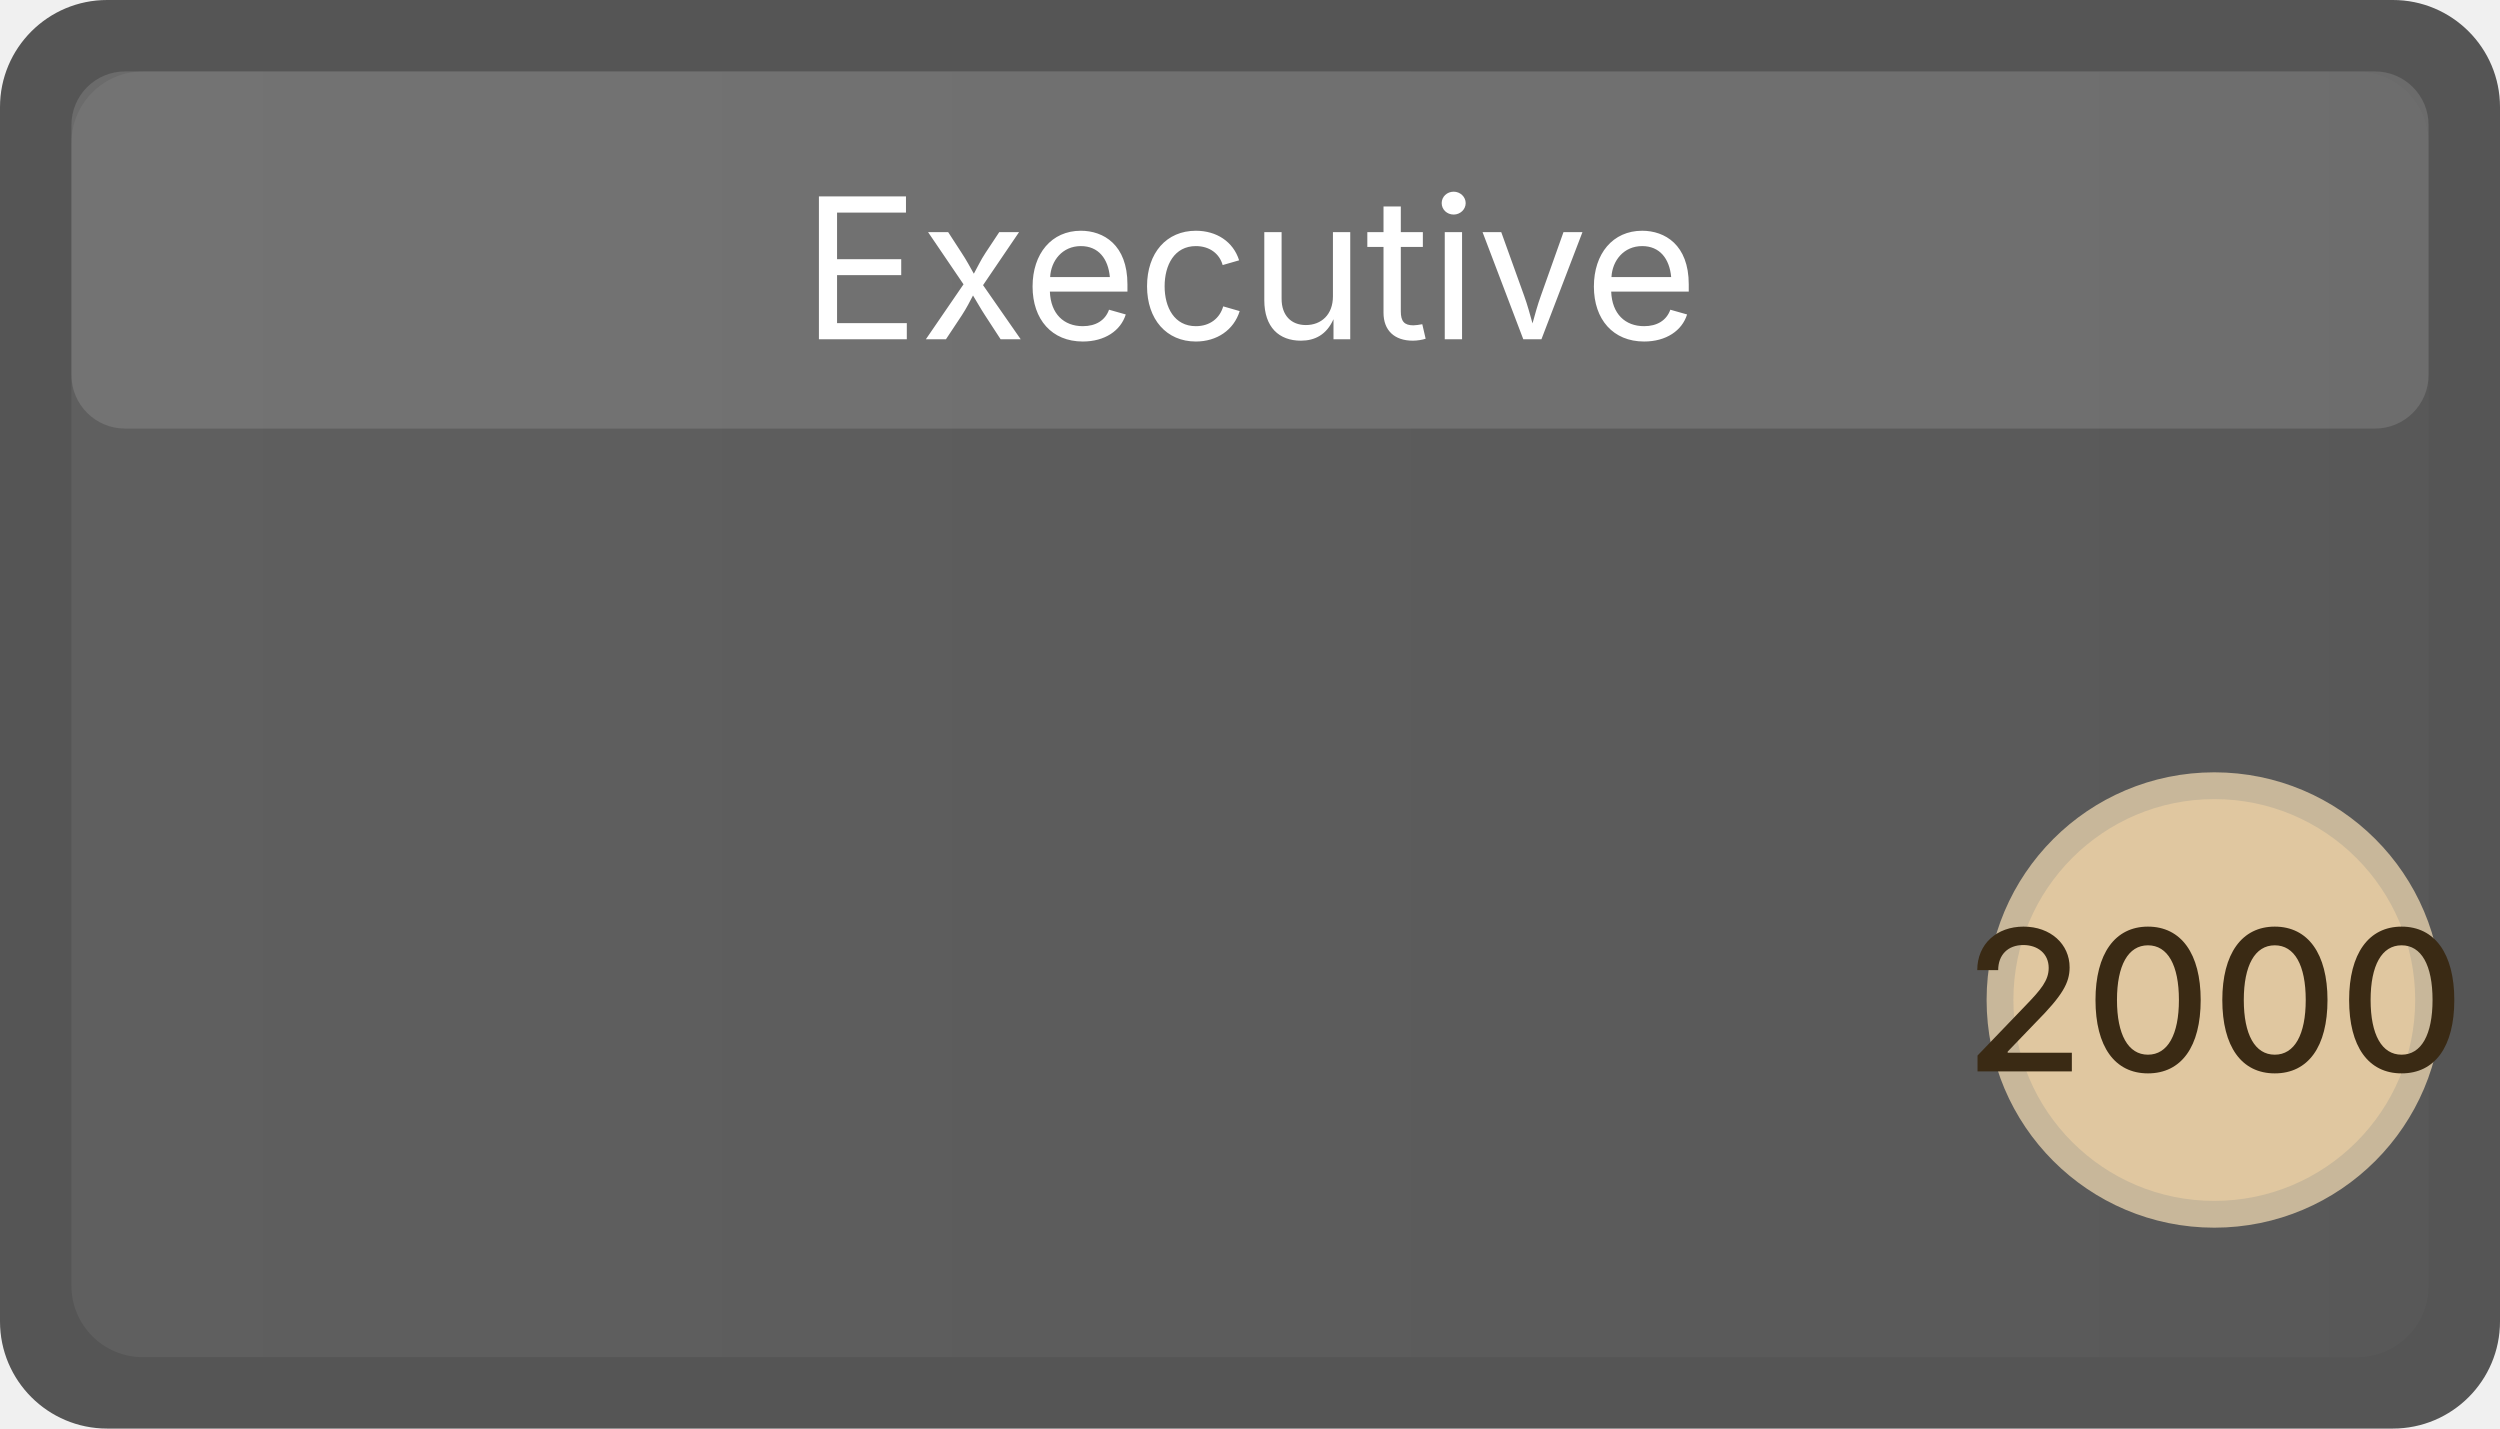
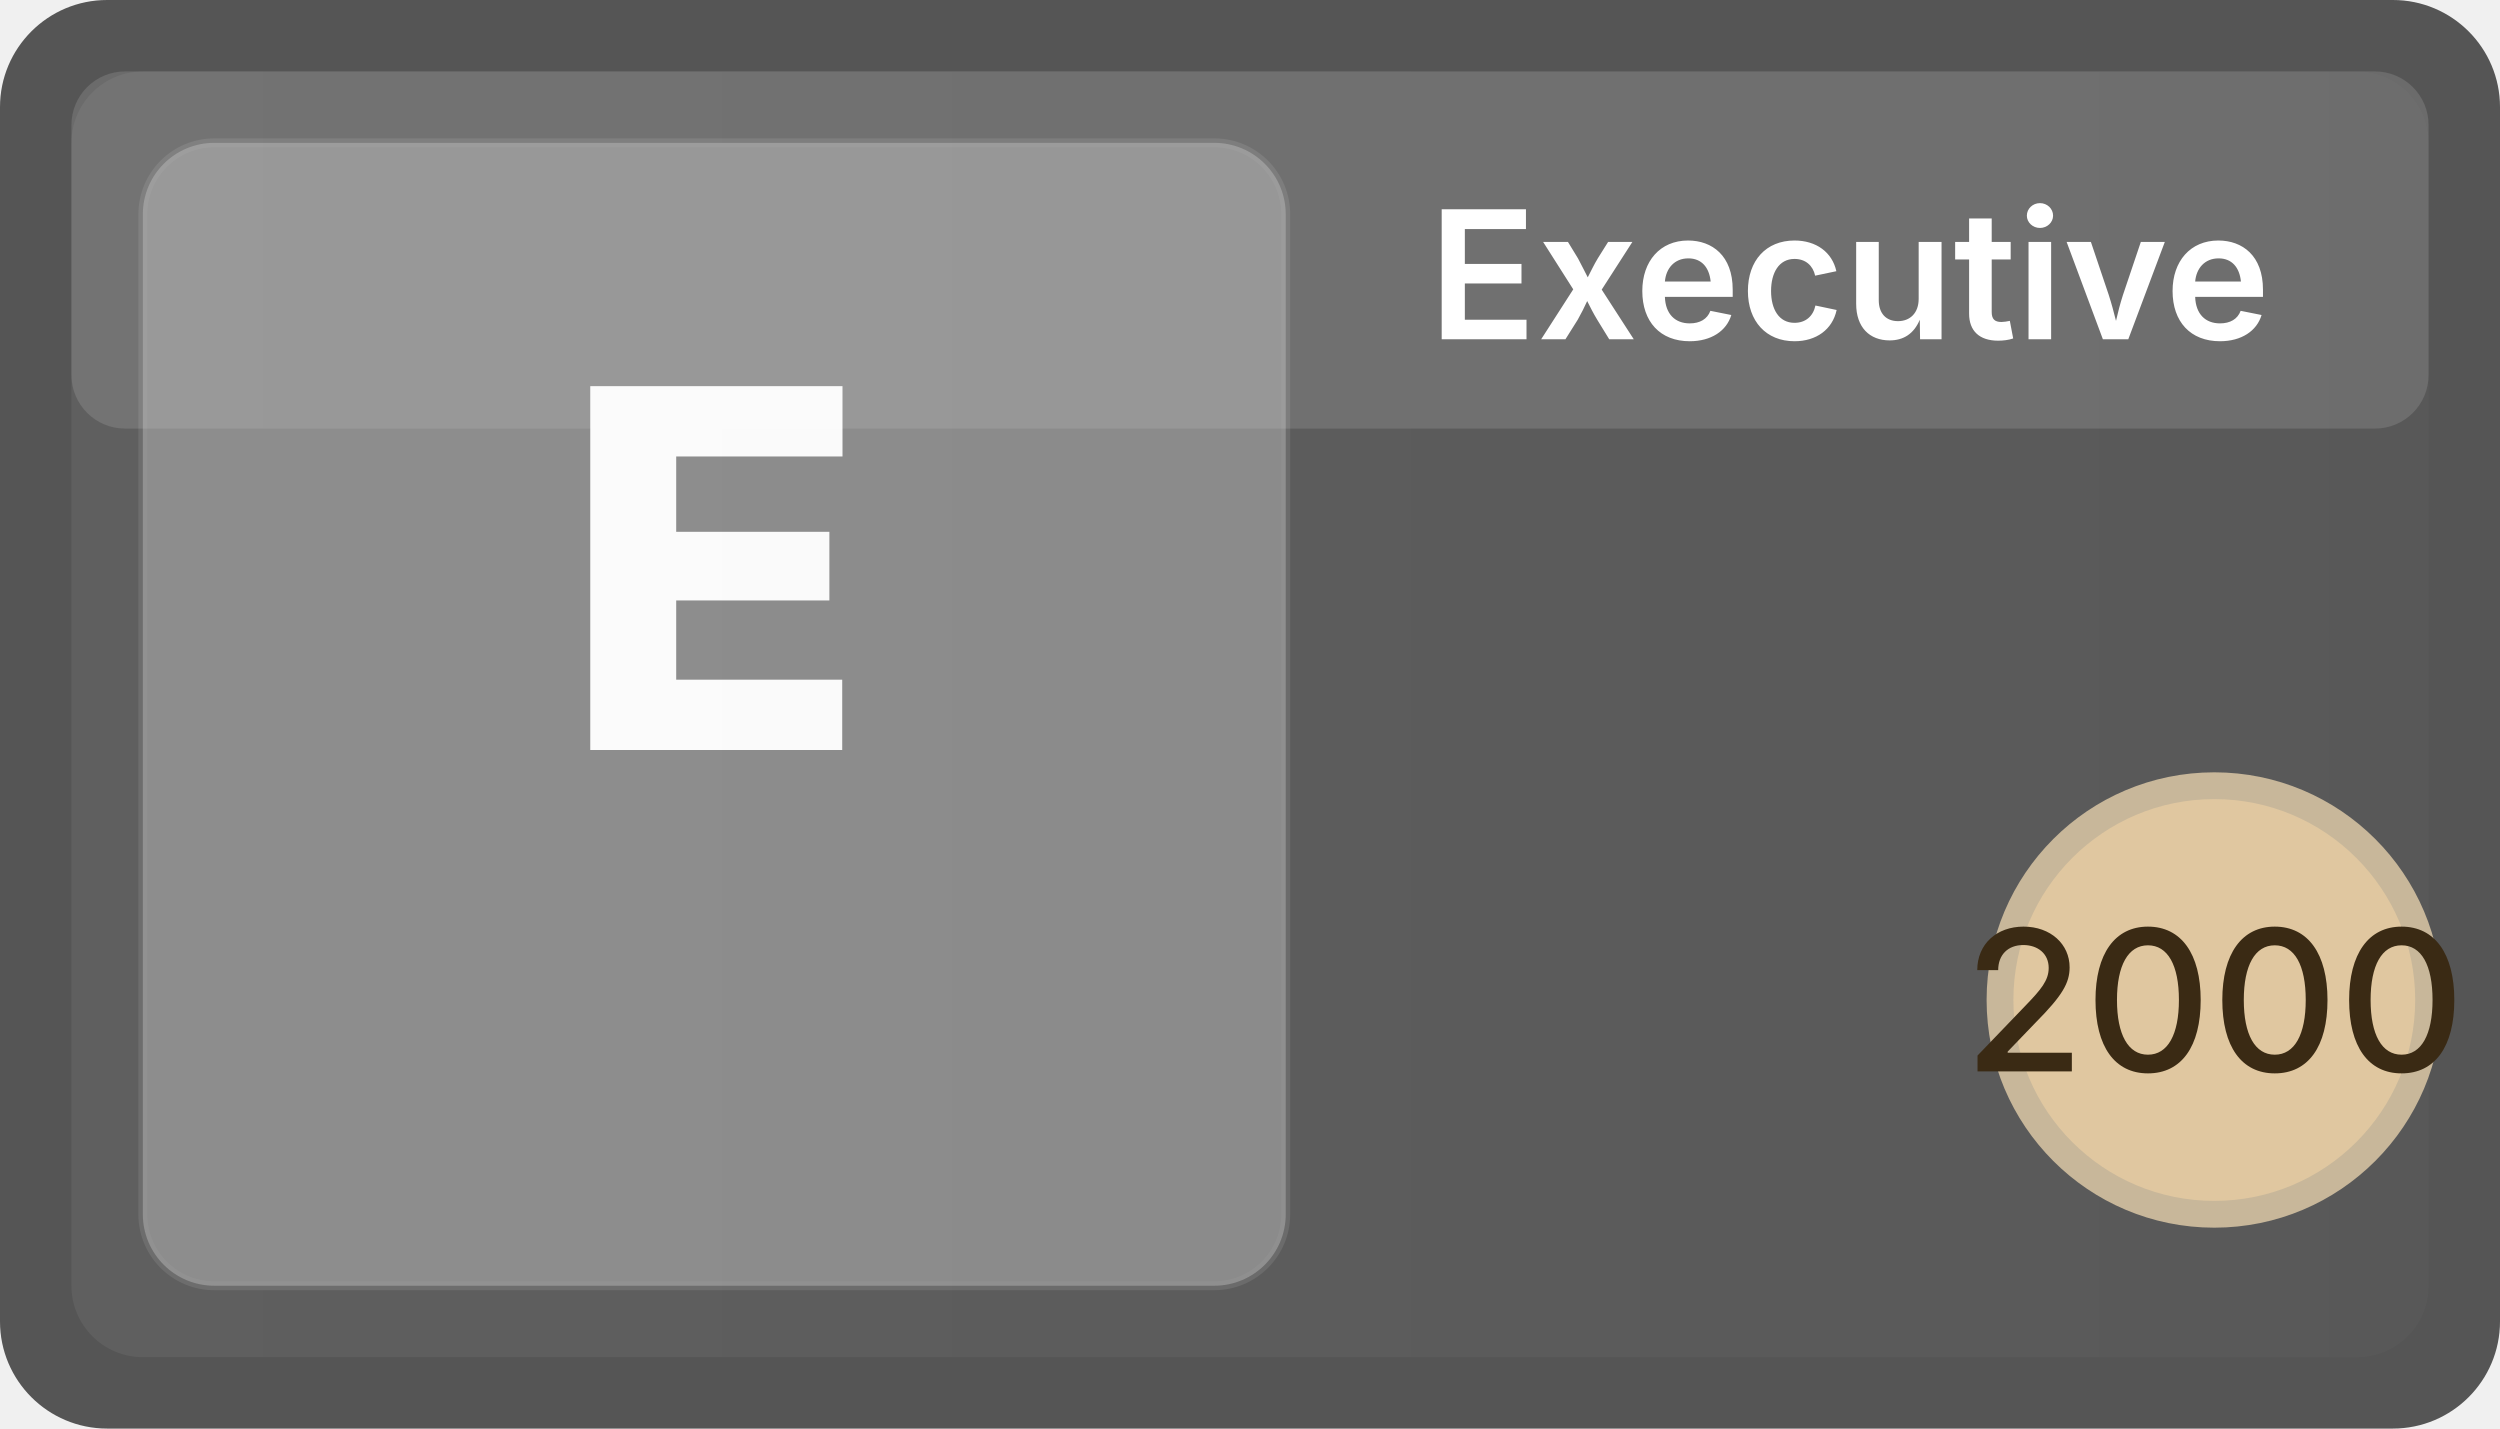
<svg xmlns="http://www.w3.org/2000/svg" width="140" height="80" viewBox="0 0 140 80" role="img" aria-label="Executive">
  <defs>
    <linearGradient id="g-staff-executive" x1="0" x2="1">
      <stop offset="0" stop-color="#ffffff" stop-opacity="0.06" />
      <stop offset="1" stop-color="#ffffff" stop-opacity="0.02" />
    </linearGradient>
  </defs>
  <rect x="0" y="0" width="140" height="80" rx="6" ry="6" fill="#555555" />
  <rect x="4" y="4" width="132" height="72" rx="4" ry="4" fill="url(#g-staff-executive)" />
  <rect x="4" y="4" width="132" height="20" rx="3" ry="3" fill="#cccccc" opacity="0.18" />
-   <text x="70" y="19" font-family="Inter, Segoe UI, Arial, sans-serif" font-size="11" fill="#ffffff" font-weight="400" text-anchor="middle">Executive</text>
+   <g class="ms-card-graphic" aria-hidden="true">
+     <rect x="8" y="8" width="64" height="64" rx="4" ry="4" fill="#cccccc" opacity="0.42" stroke="#ffffff" stroke-width="0.5" stroke-opacity="0.22" />
+     <text x="40" y="42" font-family="Inter, Segoe UI, Arial, sans-serif" font-size="28" fill="#ffffff" font-weight="800" text-anchor="middle" opacity="0.96">E</text>
+   </g>
+   <text x="80" y="19" font-family="Inter, Segoe UI, Arial, sans-serif" font-size="10" fill="#ffffff" font-weight="600" text-anchor="start">Executive</text>
  <circle cx="124" cy="56" r="12" fill="#e0c7a0" stroke="#c8b79a" stroke-width="1.5" />
  <text x="124" y="60" font-family="Inter, Segoe UI, Arial, sans-serif" font-size="11" fill="#3a2a14" text-anchor="middle" font-weight="500">2000</text>
</svg>
